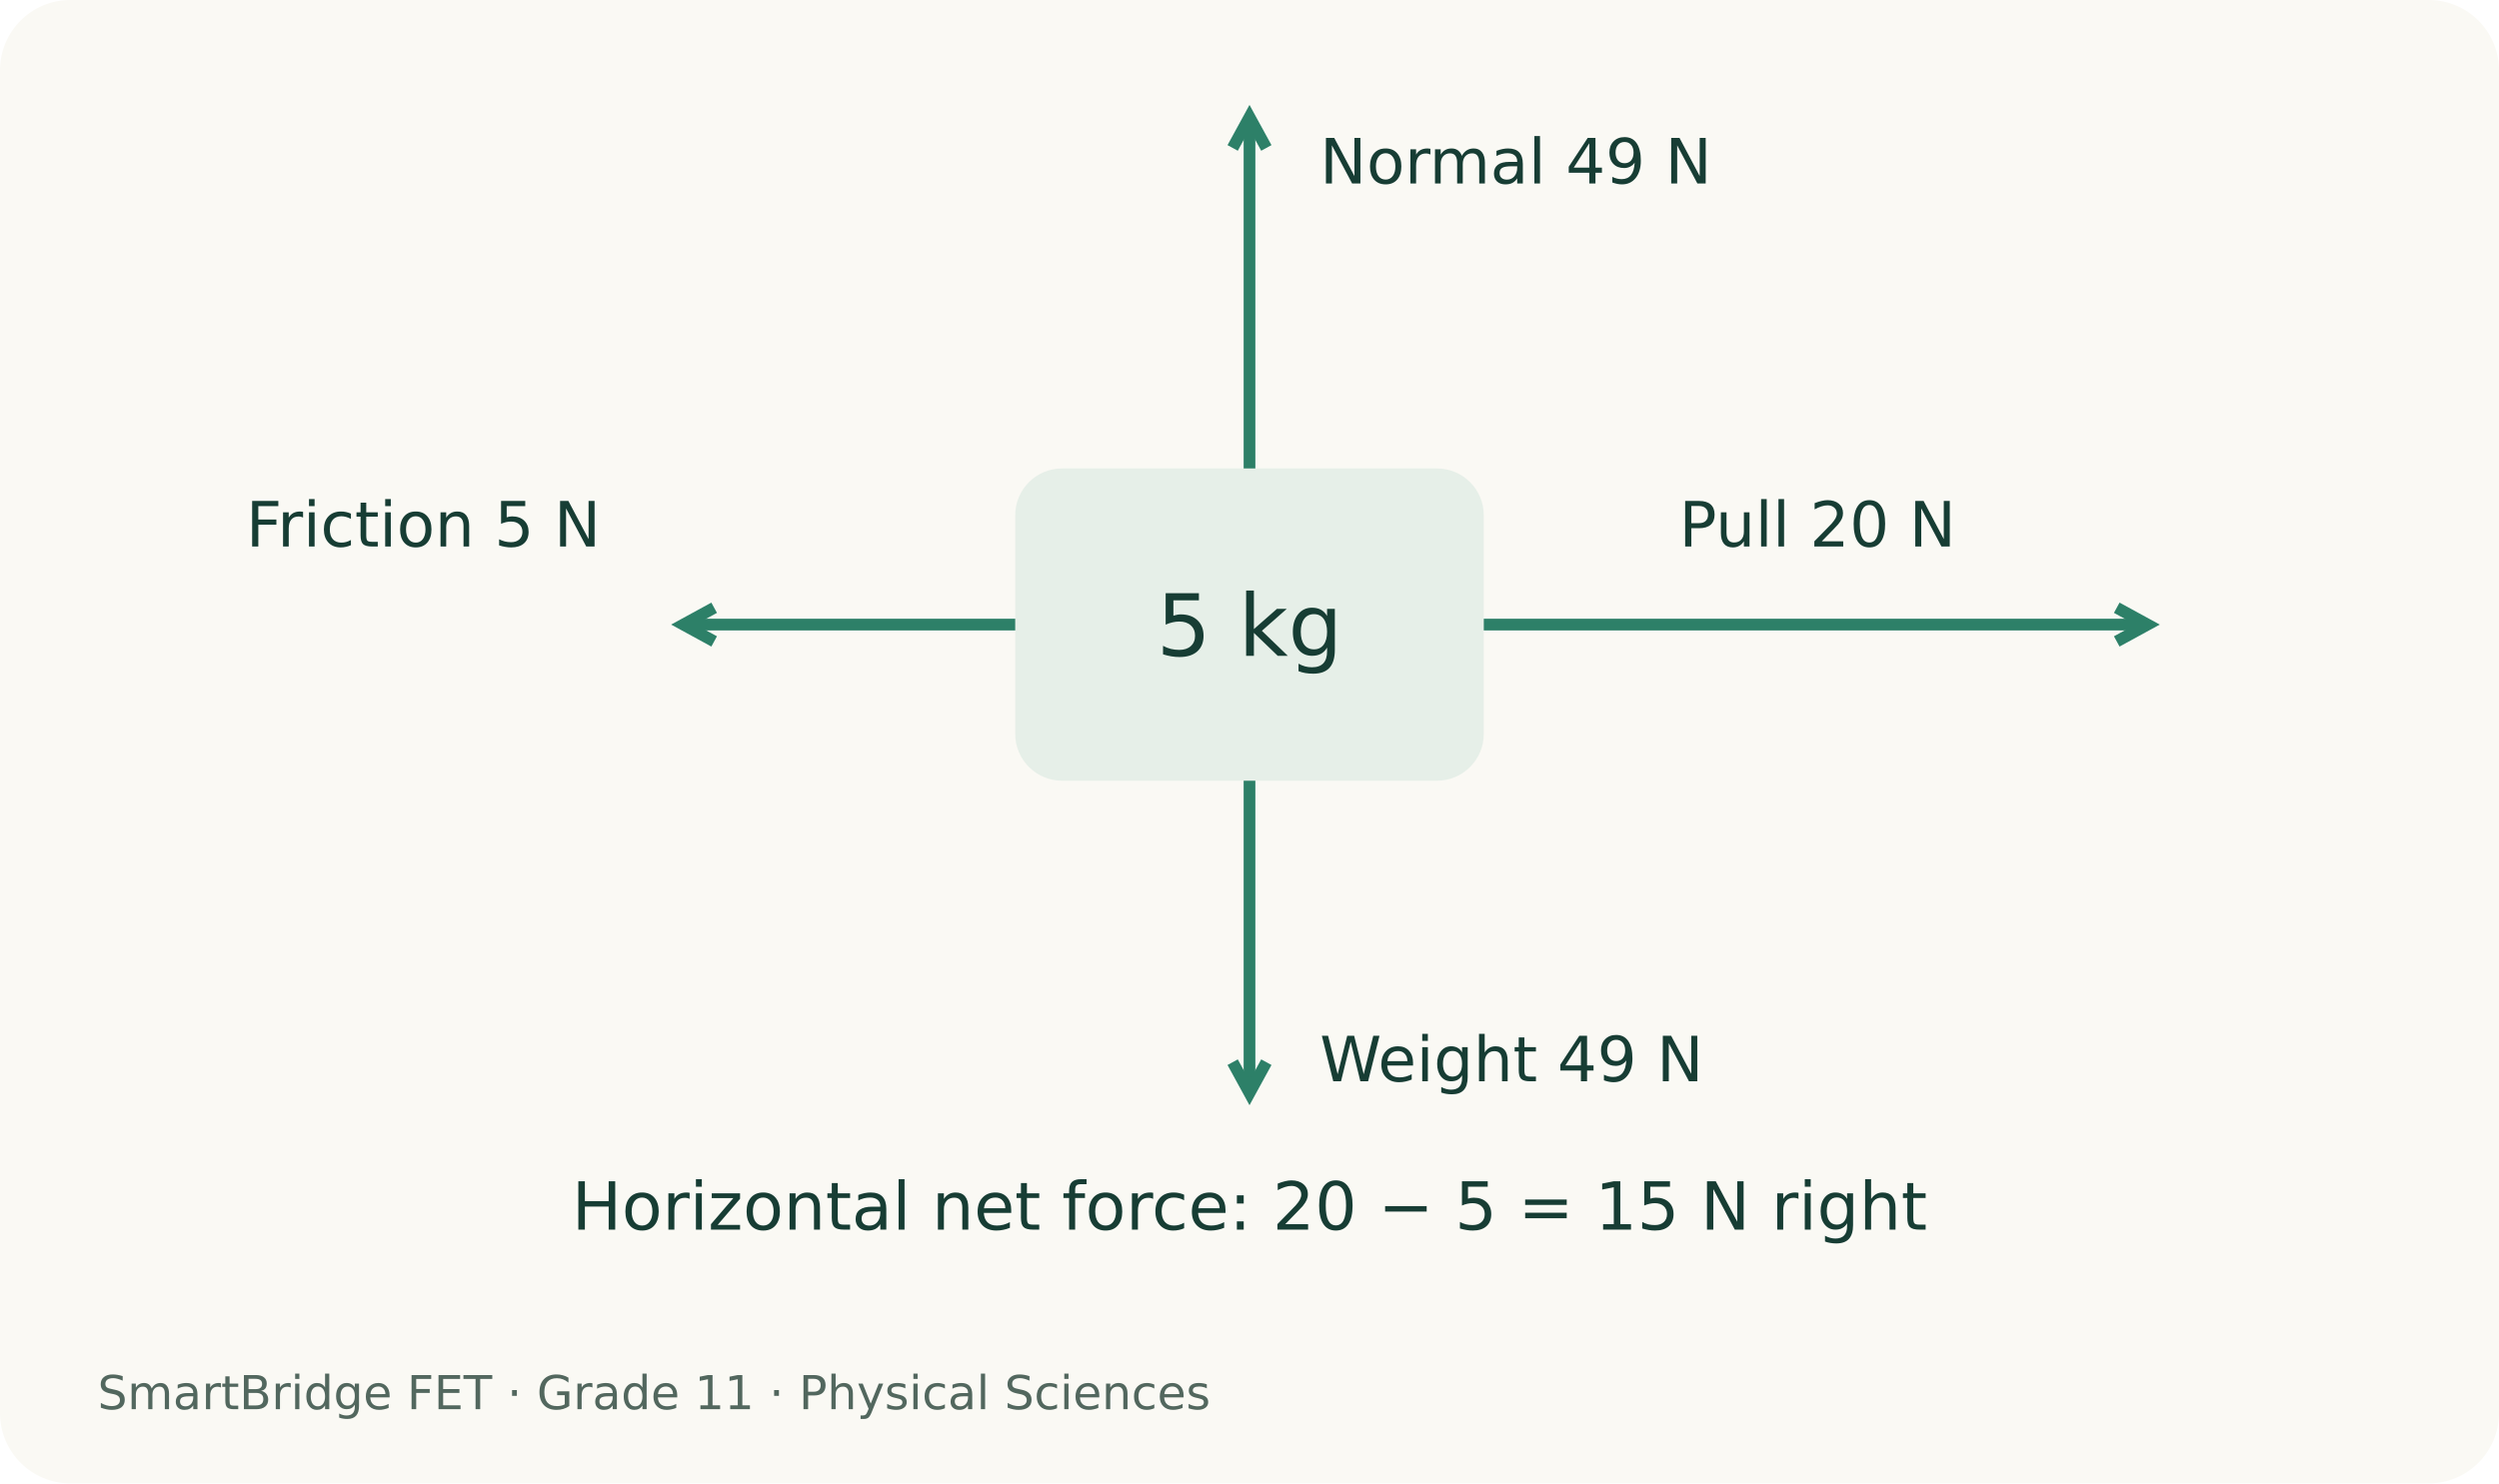
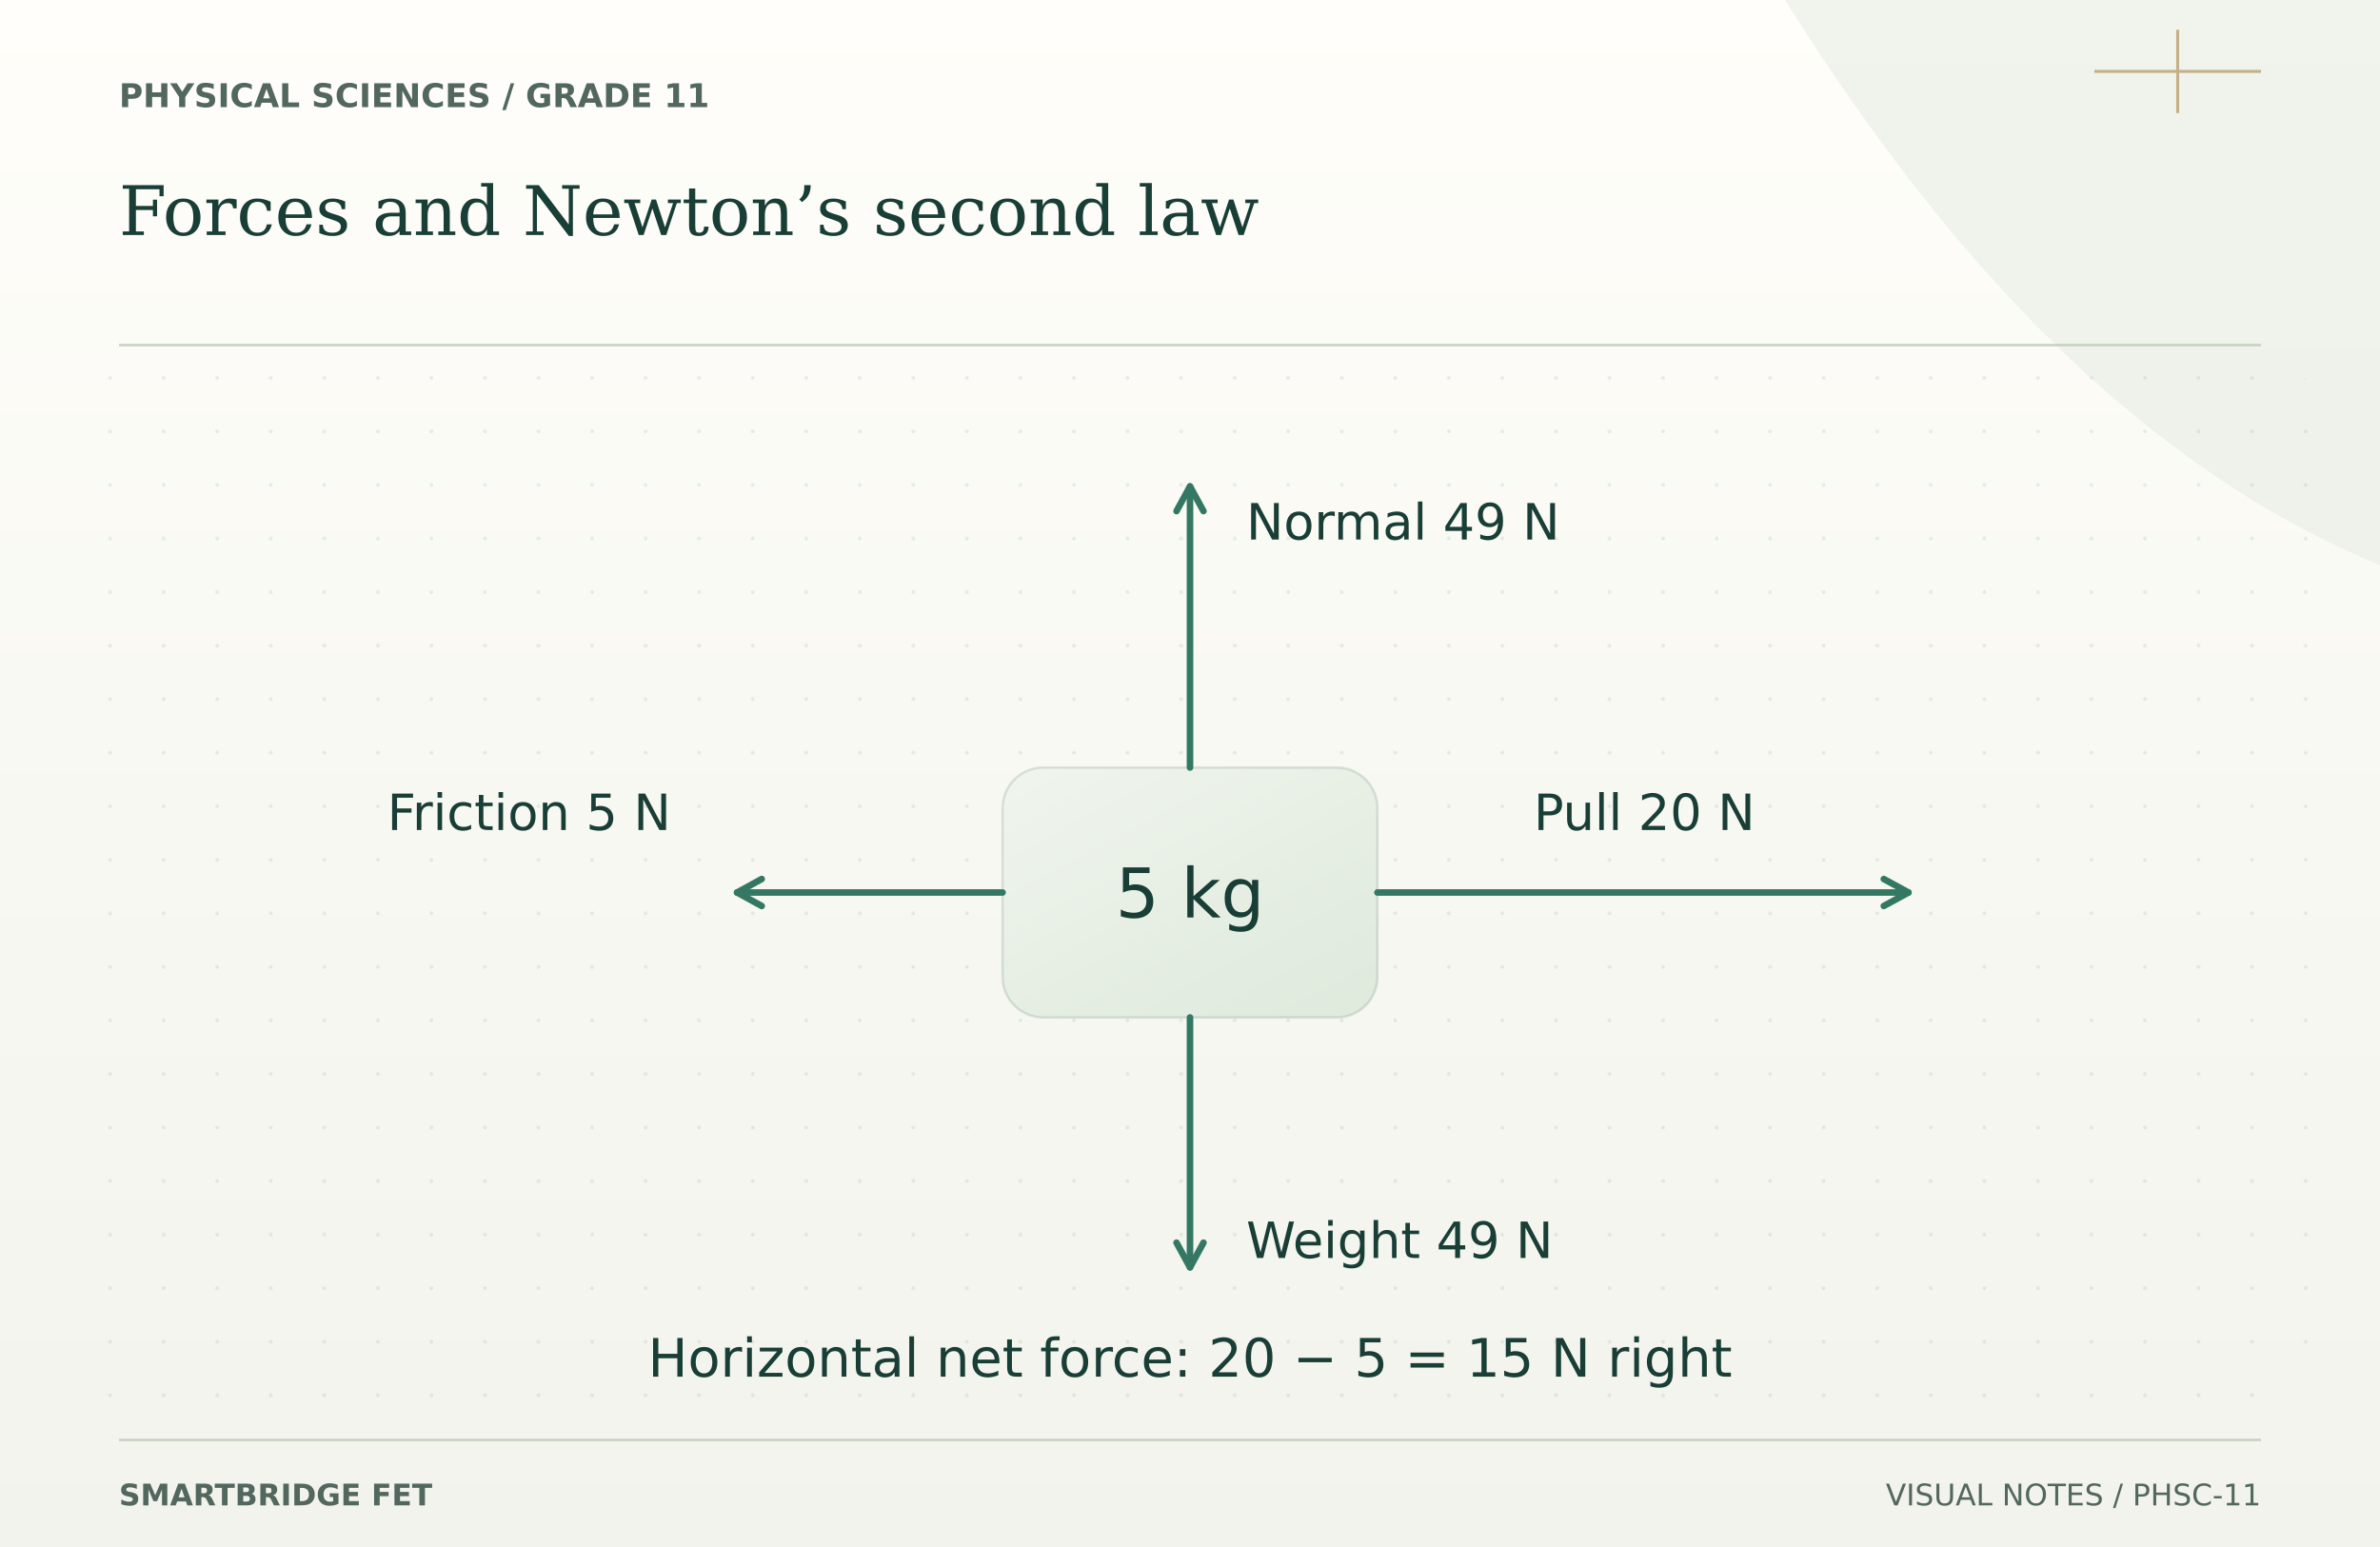
- <svg xmlns="http://www.w3.org/2000/svg" viewBox="0 0 640 380" role="img" aria-labelledby="title desc">
-   <rect width="640" height="380" rx="18" fill="#faf9f4" />
+ <svg xmlns="http://www.w3.org/2000/svg" width="1600" height="1040" viewBox="0 0 800 520" role="img" aria-labelledby="title desc">
+   <defs>
+     <linearGradient id="paper" x2="0" y2="1">
+       <stop stop-color="#fffefa" />
+       <stop offset="1" stop-color="#f2f3ec" />
+     </linearGradient>
+     <linearGradient id="forest" x2=".8" y2="1">
+       <stop stop-color="#3d806b" />
+       <stop offset="1" stop-color="#183f35" />
+     </linearGradient>
+     <linearGradient id="sage" x2=".8" y2="1">
+       <stop stop-color="#f0f5ee" />
+       <stop offset="1" stop-color="#e0eadd" />
+     </linearGradient>
+     <linearGradient id="brass" x2="1" y2="1">
+       <stop stop-color="#c7a36a" />
+       <stop offset="1" stop-color="#98703b" />
+     </linearGradient>
+     <linearGradient id="cell" x2="1" y2="1">
+       <stop stop-color="#d7e6bf" />
+       <stop offset="1" stop-color="#9cb887" />
+     </linearGradient>
+     <linearGradient id="vacuole" x2="1" y2="1">
+       <stop stop-color="#e7f3ed" />
+       <stop offset="1" stop-color="#b7d6df" />
+     </linearGradient>
+     <radialGradient id="nucleus" cx=".3" cy=".25">
+       <stop stop-color="#e0d7ec" />
+       <stop offset="1" stop-color="#a596bd" />
+     </radialGradient>
+     <radialGradient id="sun">
+       <stop stop-color="#faf0c6" />
+       <stop offset="1" stop-color="#e6c77c" />
+     </radialGradient>
+     <linearGradient id="leaf" x2="1" y2="1">
+       <stop stop-color="#9dbb74" />
+       <stop offset=".6" stop-color="#5f9361" />
+       <stop offset="1" stop-color="#35694f" />
+     </linearGradient>
+     <pattern id="dots" width="18" height="18" patternUnits="userSpaceOnUse">
+       <circle cx="1" cy="1" r=".65" fill="#8fa491" opacity=".18" />
+     </pattern>
+   </defs>
+   <rect width="800" height="520" rx="0" fill="url(#paper)" />
+   <path d="M600 0H800V190C718 156 654 86 600 0Z" fill="#e4ebe1" opacity=".55" />
+   <rect x="20" y="122" width="760" height="350" rx="18" fill="url(#dots)" />
  <g font-family="DejaVu Sans,Arial,sans-serif">
-     <rect x="260" y="120" width="120" height="80" rx="12" fill="#e6efe8" />
-     <text x="320" y="168" font-size="22" fill="#173d34" text-anchor="middle" font-weight="normal">5 kg</text>
-     <path d="M320,120 L320,30" stroke="#2d8068" stroke-width="3" fill="none" />
-     <polyline points="324.315,37.898 320,30 315.685,37.898" stroke="#2d8068" stroke-width="3" fill="none" />
-     <text x="338" y="47" font-size="16" fill="#173d34" text-anchor="start" font-weight="normal">Normal 49 N</text>
-     <path d="M320,200 L320,280" stroke="#2d8068" stroke-width="3" fill="none" />
-     <polyline points="315.685,272.102 320,280 324.315,272.102" stroke="#2d8068" stroke-width="3" fill="none" />
-     <text x="338" y="277" font-size="16" fill="#173d34" text-anchor="start" font-weight="normal">Weight 49 N</text>
-     <path d="M260,160 L175,160" stroke="#2d8068" stroke-width="3" fill="none" />
-     <polyline points="182.898,155.685 175,160 182.898,164.315" stroke="#2d8068" stroke-width="3" fill="none" />
-     <text x="63" y="140" font-size="16" fill="#173d34" text-anchor="start" font-weight="normal">Friction 5 N</text>
-     <path d="M380,160 L550,160" stroke="#2d8068" stroke-width="3" fill="none" />
-     <polyline points="542.102,164.315 550,160 542.102,155.685" stroke="#2d8068" stroke-width="3" fill="none" />
-     <text x="430" y="140" font-size="16" fill="#173d34" text-anchor="start" font-weight="normal">Pull 20 N</text>
-     <text x="320" y="315" font-size="17" fill="#173d34" text-anchor="middle" font-weight="normal">Horizontal net force: 20 − 5 = 15 N right</text>
-     <text x="25" y="361" font-size="12" fill="#52675e" text-anchor="start" font-weight="normal">SmartBridge FET · Grade 11 · Physical Sciences</text>
+     <text x="40" y="36" font-size="11" fill="#52675e" text-anchor="start" font-weight="bold">PHYSICAL SCIENCES  /  GRADE 11</text>
+     <path d="M704 24H760M732 10V38" stroke="#ae8a50" stroke-width="1" opacity=".65" />
+     <g font-family="Georgia,DejaVu Serif,serif">
+       <text x="40" y="79" font-size="23" fill="#193e36" text-anchor="start" font-weight="normal">Forces and Newton’s second law</text>
+     </g>
+     <path d="M40 116H760" stroke="#c6d0c0" stroke-width=".8" />
+     <g transform="translate(64 132) scale(1.05)">
+       <rect x="260" y="120" width="120" height="80" rx="13" fill="url(#sage)" stroke="#193e36" stroke-opacity=".13" stroke-width=".8" />
+       <text x="320" y="168" font-size="22" fill="#193e36" text-anchor="middle" font-weight="normal">5 kg</text>
+       <path d="M320,120 L320,30" stroke="#347864" stroke-width="2.1" stroke-linecap="round" fill="none" />
+       <polyline points="324.315,37.898 320,30 315.685,37.898" stroke="#347864" stroke-width="2.1" stroke-linecap="round" stroke-linejoin="round" fill="none" />
+       <text x="338" y="47" font-size="16" fill="#193e36" text-anchor="start" font-weight="normal">Normal 49 N</text>
+       <path d="M320,200 L320,280" stroke="#347864" stroke-width="2.1" stroke-linecap="round" fill="none" />
+       <polyline points="315.685,272.102 320,280 324.315,272.102" stroke="#347864" stroke-width="2.1" stroke-linecap="round" stroke-linejoin="round" fill="none" />
+       <text x="338" y="277" font-size="16" fill="#193e36" text-anchor="start" font-weight="normal">Weight 49 N</text>
+       <path d="M260,160 L175,160" stroke="#347864" stroke-width="2.1" stroke-linecap="round" fill="none" />
+       <polyline points="182.898,155.685 175,160 182.898,164.315" stroke="#347864" stroke-width="2.1" stroke-linecap="round" stroke-linejoin="round" fill="none" />
+       <text x="63" y="140" font-size="16" fill="#193e36" text-anchor="start" font-weight="normal">Friction 5 N</text>
+       <path d="M380,160 L550,160" stroke="#347864" stroke-width="2.1" stroke-linecap="round" fill="none" />
+       <polyline points="542.102,164.315 550,160 542.102,155.685" stroke="#347864" stroke-width="2.1" stroke-linecap="round" stroke-linejoin="round" fill="none" />
+       <text x="430" y="140" font-size="16" fill="#193e36" text-anchor="start" font-weight="normal">Pull 20 N</text>
+       <text x="320" y="315" font-size="17" fill="#193e36" text-anchor="middle" font-weight="normal">Horizontal net force: 20 − 5 = 15 N right</text>
+     </g>
+     <path d="M40 484H760" stroke="#c6d0c0" stroke-width=".8" />
+     <text x="40" y="506" font-size="10" fill="#52675e" text-anchor="start" font-weight="bold">SMARTBRIDGE FET</text>
+     <text x="760" y="506" font-size="10" fill="#52675e" text-anchor="end" font-weight="normal">VISUAL NOTES  /  PHSC-11</text>
  </g>
</svg>
